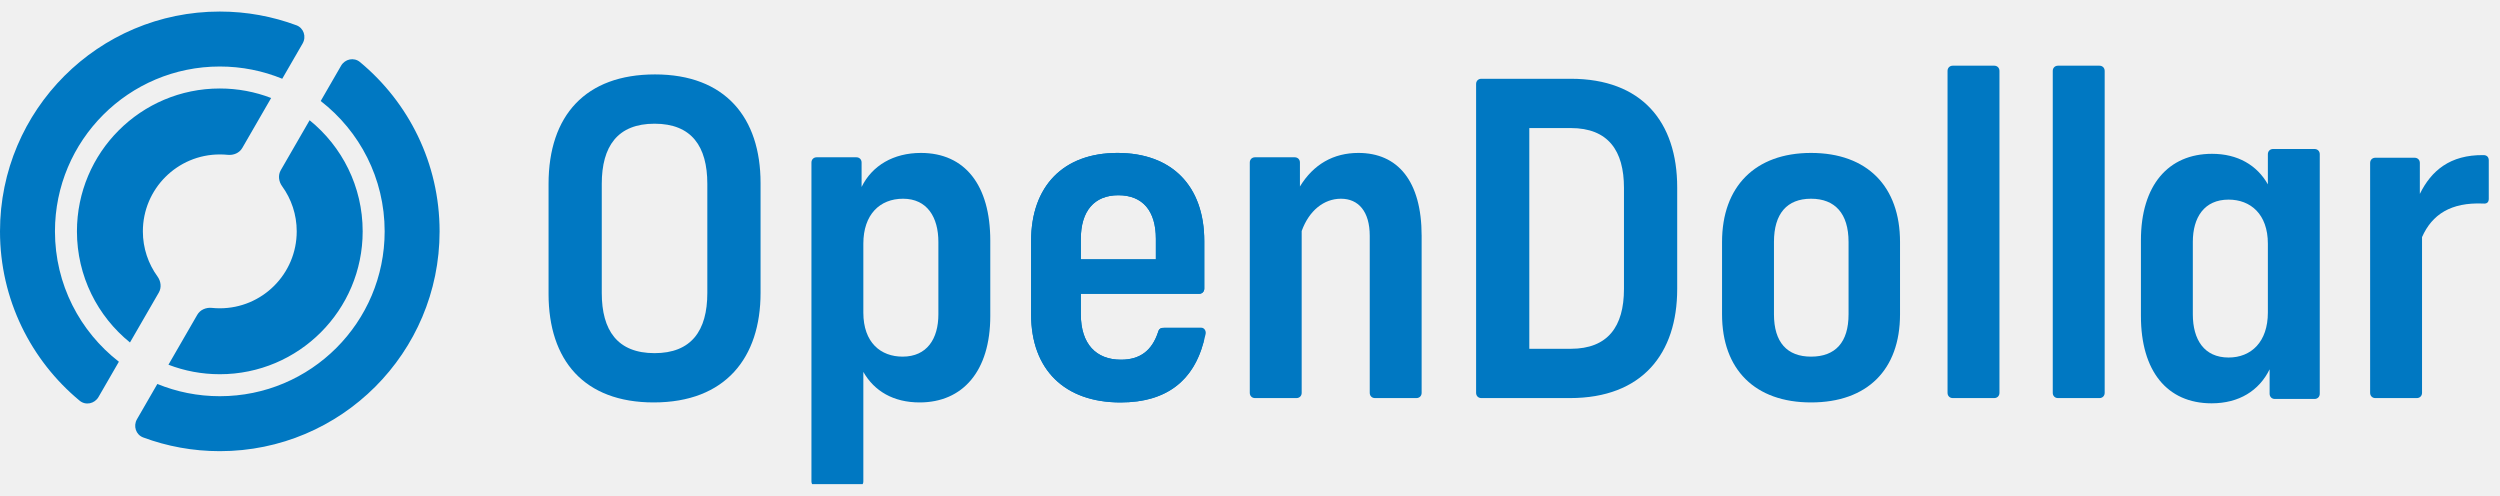
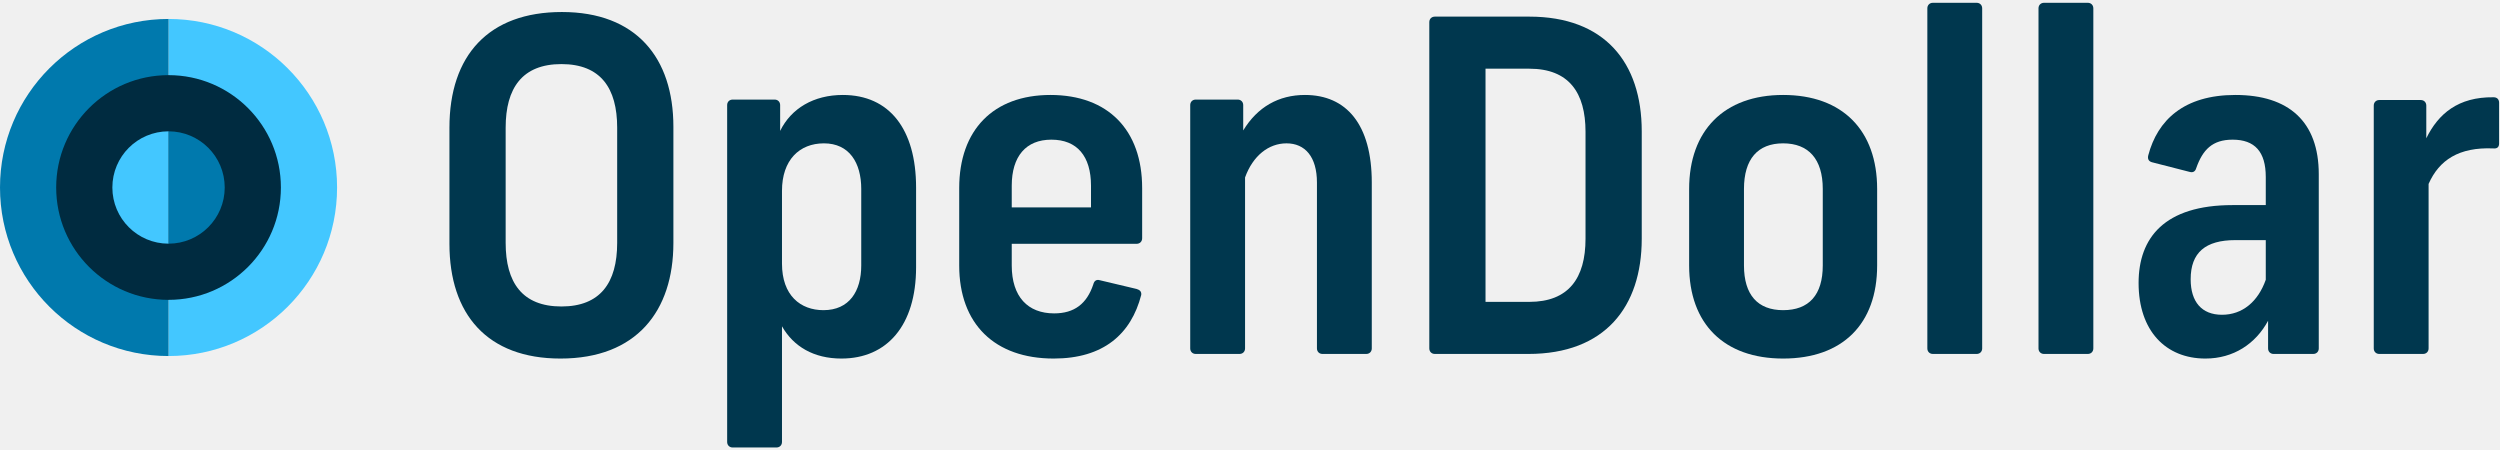
- <svg xmlns="http://www.w3.org/2000/svg" width="116" height="23" viewBox="0 0 116 23" fill="none">
-   <g clip-path="url(#clip0_480_437)">
-     <path fill-rule="evenodd" clip-rule="evenodd" d="M7.308 12.829C7.466 13.048 7.505 13.339 7.37 13.573L6.031 15.891C4.53 14.676 3.57 12.818 3.57 10.735C3.57 7.074 6.537 4.106 10.199 4.106C11.038 4.106 11.842 4.262 12.581 4.547L11.242 6.866C11.107 7.1 10.836 7.212 10.567 7.184C10.446 7.172 10.323 7.166 10.199 7.166C8.227 7.166 6.629 8.764 6.629 10.735C6.629 11.517 6.881 12.241 7.308 12.829ZM13.096 3.654C12.203 3.288 11.224 3.086 10.199 3.086C5.974 3.086 2.55 6.511 2.55 10.735C2.55 13.195 3.711 15.384 5.516 16.784L4.571 18.42C4.39 18.734 3.976 18.824 3.696 18.593C1.438 16.722 0 13.896 0 10.735C0 5.103 4.566 0.536 10.199 0.536C11.449 0.536 12.647 0.762 13.754 1.173C14.094 1.3 14.223 1.703 14.042 2.017L13.096 3.654ZM14.366 5.579L13.028 7.897C12.893 8.131 12.931 8.423 13.09 8.641C13.517 9.229 13.768 9.953 13.768 10.735C13.768 12.707 12.17 14.305 10.199 14.305C10.074 14.305 9.951 14.298 9.83 14.286C9.562 14.258 9.29 14.371 9.155 14.604L7.816 16.923C8.556 17.208 9.359 17.364 10.199 17.364C13.86 17.364 16.828 14.396 16.828 10.735C16.828 8.653 15.868 6.795 14.366 5.579ZM7.301 17.816C8.195 18.182 9.173 18.384 10.199 18.384C14.423 18.384 17.848 14.96 17.848 10.735C17.848 8.275 16.686 6.086 14.881 4.687L15.826 3.05C16.008 2.736 16.422 2.646 16.701 2.878C18.959 4.748 20.397 7.574 20.397 10.735C20.397 16.368 15.831 20.934 10.199 20.934C8.948 20.934 7.75 20.709 6.643 20.297C6.304 20.171 6.174 19.767 6.355 19.454L7.301 17.816Z" fill="#0078C2" />
-     <path d="M30.331 18.673C27.113 18.673 25.453 16.73 25.453 13.633V8.533C25.453 5.355 27.173 3.453 30.392 3.453C33.65 3.453 35.29 5.456 35.29 8.492V13.593C35.29 16.588 33.67 18.673 30.331 18.673ZM27.922 13.593C27.922 15.334 28.651 16.386 30.371 16.386C32.072 16.386 32.82 15.354 32.82 13.593V8.533C32.82 6.792 32.092 5.74 30.371 5.74C28.651 5.74 27.922 6.792 27.922 8.533V13.593Z" fill="#0078C2" />
-     <path d="M37.894 22.58C37.752 22.58 37.651 22.478 37.651 22.337V7.541C37.651 7.4 37.752 7.298 37.894 7.298H39.736C39.877 7.298 39.978 7.4 39.978 7.541V8.675C40.464 7.683 41.456 7.096 42.731 7.096C44.775 7.096 45.949 8.594 45.949 11.164V14.666C45.949 17.216 44.674 18.673 42.67 18.673C41.456 18.673 40.565 18.147 40.059 17.256V22.337C40.059 22.478 39.958 22.58 39.816 22.58H37.894ZM40.059 14.504C40.059 15.9 40.869 16.548 41.881 16.548C43.014 16.548 43.541 15.718 43.541 14.585V11.225C43.541 10.071 43.014 9.221 41.901 9.221C40.828 9.221 40.059 9.95 40.059 11.306V14.504Z" fill="#0078C2" />
-     <path d="M51.992 18.673C49.402 18.673 47.843 17.155 47.843 14.585V11.184C47.843 8.634 49.341 7.096 51.851 7.096C54.381 7.096 55.879 8.634 55.879 11.184V13.391C55.879 13.532 55.777 13.633 55.636 13.633H50.151V14.585C50.151 15.961 50.859 16.69 52.013 16.69C52.903 16.69 53.45 16.265 53.733 15.415C53.774 15.253 53.875 15.192 54.017 15.232L55.636 15.617C55.777 15.658 55.858 15.739 55.838 15.88C55.393 17.601 54.178 18.673 51.992 18.673ZM50.151 12.034H53.632V11.083C53.632 9.788 53.025 9.059 51.891 9.059C50.778 9.059 50.151 9.788 50.151 11.083V12.034Z" fill="#0078C2" />
-     <path d="M58.233 18.471C58.091 18.471 57.99 18.37 57.99 18.228V7.541C57.99 7.4 58.091 7.298 58.233 7.298H60.074C60.216 7.298 60.317 7.4 60.317 7.541V8.654C60.945 7.622 61.876 7.096 63.029 7.096C64.851 7.096 65.964 8.391 65.964 10.942V18.228C65.964 18.37 65.863 18.471 65.721 18.471H63.799C63.657 18.471 63.556 18.37 63.556 18.228V10.942C63.556 9.808 63.029 9.221 62.22 9.221C61.431 9.221 60.742 9.768 60.398 10.719V18.228C60.398 18.37 60.297 18.471 60.155 18.471H58.233Z" fill="#0078C2" />
-     <path d="M68.734 18.471C68.592 18.471 68.491 18.37 68.491 18.228V3.898C68.491 3.756 68.592 3.655 68.734 3.655H72.883C76.182 3.655 77.822 5.659 77.822 8.695V13.411C77.822 16.406 76.203 18.471 72.843 18.471H68.734ZM70.96 16.184H72.883C74.603 16.184 75.352 15.152 75.352 13.411V8.715C75.352 6.995 74.624 5.942 72.883 5.942H70.96V16.184Z" fill="#0078C2" />
-     <path d="M84.032 18.673C81.442 18.673 79.903 17.155 79.903 14.585V11.225C79.903 8.654 81.442 7.096 84.032 7.096C86.643 7.096 88.161 8.654 88.161 11.225V14.585C88.161 17.155 86.643 18.673 84.032 18.673ZM82.312 14.585C82.312 15.88 82.919 16.548 84.032 16.548C85.166 16.548 85.773 15.88 85.773 14.585V11.225C85.773 9.909 85.145 9.221 84.032 9.221C82.919 9.221 82.312 9.909 82.312 11.225V14.585Z" fill="#0078C2" />
-     <path d="M90.609 18.471C90.467 18.471 90.366 18.37 90.366 18.228V3.291C90.366 3.149 90.467 3.048 90.609 3.048H92.532C92.673 3.048 92.775 3.149 92.775 3.291V18.228C92.775 18.37 92.673 18.471 92.532 18.471H90.609Z" fill="#0078C2" />
-     <path d="M95.491 18.471C95.349 18.471 95.248 18.37 95.248 18.228V3.291C95.248 3.149 95.349 3.048 95.491 3.048H97.414C97.555 3.048 97.657 3.149 97.657 3.291V18.228C97.657 18.37 97.555 18.471 97.414 18.471H95.491Z" fill="#0078C2" />
-     <path d="M110.216 18.471C110.075 18.471 109.974 18.37 109.974 18.228V7.561C109.974 7.42 110.075 7.319 110.216 7.319H112.038C112.18 7.319 112.281 7.42 112.281 7.561V8.998C112.807 7.926 113.677 7.177 115.236 7.197C115.398 7.197 115.479 7.298 115.479 7.44V9.221C115.479 9.383 115.398 9.464 115.216 9.444C113.718 9.383 112.848 9.95 112.382 11.002V18.228C112.382 18.37 112.281 18.471 112.139 18.471H110.216Z" fill="#0078C2" />
-     <path d="M51.992 18.673C49.402 18.673 47.843 17.155 47.843 14.585V11.184C47.843 8.634 49.341 7.096 51.851 7.096C54.381 7.096 55.879 8.634 55.879 11.184V13.391C55.879 13.532 55.777 13.633 55.636 13.633H50.151V14.585C50.151 15.961 50.859 16.69 52.013 16.69C52.903 16.69 53.45 16.265 53.733 15.415C53.774 15.253 53.874 15.205 54.017 15.205H55.739C55.878 15.205 55.971 15.354 55.941 15.496C55.503 17.619 54.178 18.673 51.992 18.673ZM50.151 12.034H53.632V11.083C53.632 9.788 53.025 9.059 51.891 9.059C50.778 9.059 50.151 9.788 50.151 11.083V12.034Z" fill="#0078C2" />
-     <path d="M102.618 18.714C100.553 18.714 99.339 17.216 99.339 14.666V11.144C99.339 8.594 100.614 7.137 102.638 7.137C103.832 7.137 104.723 7.663 105.229 8.554V7.156C105.229 7.015 105.33 6.913 105.471 6.913H107.394C107.536 6.913 107.637 7.015 107.637 7.156V18.269C107.637 18.411 107.536 18.512 107.394 18.512H105.552C105.411 18.512 105.31 18.411 105.31 18.269V17.136C104.824 18.127 103.893 18.714 102.618 18.714ZM101.747 14.585C101.747 15.759 102.273 16.589 103.407 16.589C104.459 16.589 105.229 15.86 105.229 14.504V11.306C105.229 9.93 104.419 9.262 103.407 9.262C102.273 9.262 101.747 10.092 101.747 11.225V14.585Z" fill="#0078C2" />
-   </g>
-   <defs>
-     <clipPath id="clip0_480_437">
-       <rect width="115.5" height="21.927" fill="white" transform="translate(0 0.536438)" />
-     </clipPath>
-   </defs>
+ <svg xmlns="http://www.w3.org/2000/svg" width="445" height="80" viewBox="0 0 445 80" fill="none">
+   <path d="M99.768 63.822C86.726 63.822 80 55.947 80 43.397V22.727C80 9.849 86.972 2.139 100.014 2.139C113.22 2.139 119.864 10.259 119.864 22.563V43.233C119.864 55.373 113.302 63.822 99.768 63.822ZM90.007 43.233C90.007 50.288 92.96 54.553 99.932 54.553C106.822 54.553 109.857 50.37 109.857 43.233V22.727C109.857 15.673 106.904 11.408 99.932 11.408C92.96 11.408 90.007 15.673 90.007 22.727V43.233Z" fill="#00374E" />
+   <path d="M130.417 79.653C129.843 79.653 129.433 79.243 129.433 78.668V18.708C129.433 18.134 129.843 17.724 130.417 17.724H137.881C138.456 17.724 138.866 18.134 138.866 18.708V23.301C140.834 19.282 144.854 16.903 150.021 16.903C158.306 16.903 163.063 22.973 163.063 33.39V47.581C163.063 57.916 157.896 63.822 149.775 63.822C144.854 63.822 141.244 61.689 139.194 58.08V78.668C139.194 79.243 138.784 79.653 138.209 79.653H130.417ZM139.194 46.925C139.194 52.584 142.475 55.209 146.576 55.209C151.169 55.209 153.302 51.846 153.302 47.253V33.636C153.302 28.961 151.169 25.516 146.658 25.516C142.311 25.516 139.194 28.469 139.194 33.965V46.925Z" fill="#00374E" />
+   <path d="M187.554 63.822C177.055 63.822 170.739 57.67 170.739 47.253V33.472C170.739 23.137 176.809 16.903 186.98 16.903C197.233 16.903 203.303 23.137 203.303 33.472V42.413C203.303 42.987 202.893 43.397 202.319 43.397H180.09V47.253C180.09 52.83 182.961 55.783 187.636 55.783C191.245 55.783 193.46 54.061 194.608 50.616C194.772 49.959 195.182 49.713 195.757 49.877L202.319 51.436C202.893 51.6 203.221 51.928 203.139 52.502C201.334 59.474 196.413 63.822 187.554 63.822ZM180.09 36.917H194.198V33.062C194.198 27.813 191.737 24.86 187.144 24.86C182.633 24.86 180.09 27.813 180.09 33.062V36.917Z" fill="#00374E" />
+   <path d="M212.843 63.002C212.269 63.002 211.859 62.591 211.859 62.017V18.708C211.859 18.134 212.269 17.724 212.843 17.724H220.307C220.881 17.724 221.292 18.134 221.292 18.708V23.219C223.834 19.036 227.607 16.903 232.283 16.903C239.665 16.903 244.177 22.153 244.177 32.488V62.017C244.177 62.591 243.766 63.002 243.192 63.002H235.4C234.826 63.002 234.416 62.591 234.416 62.017V32.488C234.416 27.895 232.283 25.516 229.002 25.516C225.803 25.516 223.014 27.731 221.62 31.586V62.017C221.62 62.591 221.209 63.002 220.635 63.002H212.843Z" fill="#00374E" />
+   <path d="M255.401 63.002C254.826 63.002 254.416 62.591 254.416 62.017V3.943C254.416 3.369 254.826 2.959 255.401 2.959H272.216C285.586 2.959 292.23 11.079 292.23 23.383V42.495C292.23 54.635 285.668 63.002 272.052 63.002H255.401ZM264.423 53.733H272.216C279.188 53.733 282.223 49.549 282.223 42.495V23.465C282.223 16.493 279.27 12.228 272.216 12.228H264.423V53.733Z" fill="#00374E" />
+   <path d="M317.399 63.822C306.9 63.822 300.666 57.67 300.666 47.253V33.636C300.666 23.219 306.9 16.903 317.399 16.903C327.98 16.903 334.132 23.219 334.132 33.636V47.253C334.132 57.67 327.98 63.822 317.399 63.822ZM310.427 47.253C310.427 52.502 312.888 55.209 317.399 55.209C321.992 55.209 324.453 52.502 324.453 47.253V33.636C324.453 28.305 321.91 25.516 317.399 25.516C312.888 25.516 310.427 28.305 310.427 33.636V47.253Z" fill="#00374E" />
+   <path d="M344.051 63.002C343.477 63.002 343.067 62.591 343.067 62.017V1.482C343.067 0.908 343.477 0.498 344.051 0.498H351.844C352.418 0.498 352.828 0.908 352.828 1.482V62.017C352.828 62.591 352.418 63.002 351.844 63.002H344.051Z" fill="#00374E" />
+   <path d="M363.837 63.002C363.263 63.002 362.852 62.591 362.852 62.017V1.482C362.852 0.908 363.263 0.498 363.837 0.498H371.629C372.203 0.498 372.613 0.908 372.613 1.482V62.017C372.613 62.591 372.203 63.002 371.629 63.002H363.837Z" fill="#00374E" />
+   <path d="M404.703 63.002C404.129 63.002 403.718 62.591 403.718 62.017V57.096C401.504 61.197 397.566 63.822 392.563 63.822C385.509 63.822 380.669 58.9 380.669 50.37C380.669 42.331 385.263 36.507 397.402 36.507H403.308V31.504C403.308 26.992 401.34 24.86 397.402 24.86C393.793 24.86 392.071 26.664 390.922 29.945C390.758 30.519 390.348 30.765 389.774 30.602L383.048 28.879C382.474 28.715 382.228 28.305 382.392 27.649C384.032 21.415 388.708 16.903 397.895 16.903C407.409 16.903 412.741 21.661 412.741 31.012V62.017C412.741 62.591 412.331 63.002 411.757 63.002H404.703ZM389.938 49.713C389.938 53.733 391.907 56.029 395.516 56.029C399.125 56.029 401.914 53.733 403.308 49.795V42.741H397.895C392.563 42.741 389.938 44.956 389.938 49.713Z" fill="#00374E" />
+   <path d="M423.513 63.002C422.939 63.002 422.529 62.591 422.529 62.017V18.79C422.529 18.216 422.939 17.805 423.513 17.805H430.896C431.47 17.805 431.88 18.216 431.88 18.79V24.614C434.013 20.266 437.54 17.231 443.856 17.313C444.512 17.313 444.84 17.724 444.84 18.298V25.516C444.84 26.172 444.512 26.5 443.774 26.418C437.704 26.172 434.177 28.469 432.29 32.734V62.017C432.29 62.591 431.88 63.002 431.306 63.002H423.513Z" fill="#00374E" />
+   <path d="M30 63.375C46.568 63.375 60 49.943 60 33.375C60 16.806 46.568 3.375 30 3.375L30 63.375Z" fill="#43C7FF" />
+   <path d="M30 3.375C13.431 3.375 -0 16.806 -0 33.374C-0 49.943 13.431 63.375 30 63.375L30 3.375Z" fill="#0079AD" />
+   <ellipse cx="30" cy="33.374" rx="20" ry="20" fill="#002B40" />
+   <path d="M30 43.374C35.523 43.374 40 38.897 40 33.374C40 27.852 35.523 23.375 30 23.375V43.374Z" fill="#0079AD" />
+   <path d="M30 23.375C24.477 23.375 20 27.852 20 33.375C20 38.897 24.477 43.374 30 43.374L30 23.375Z" fill="#43C7FF" />
</svg>
